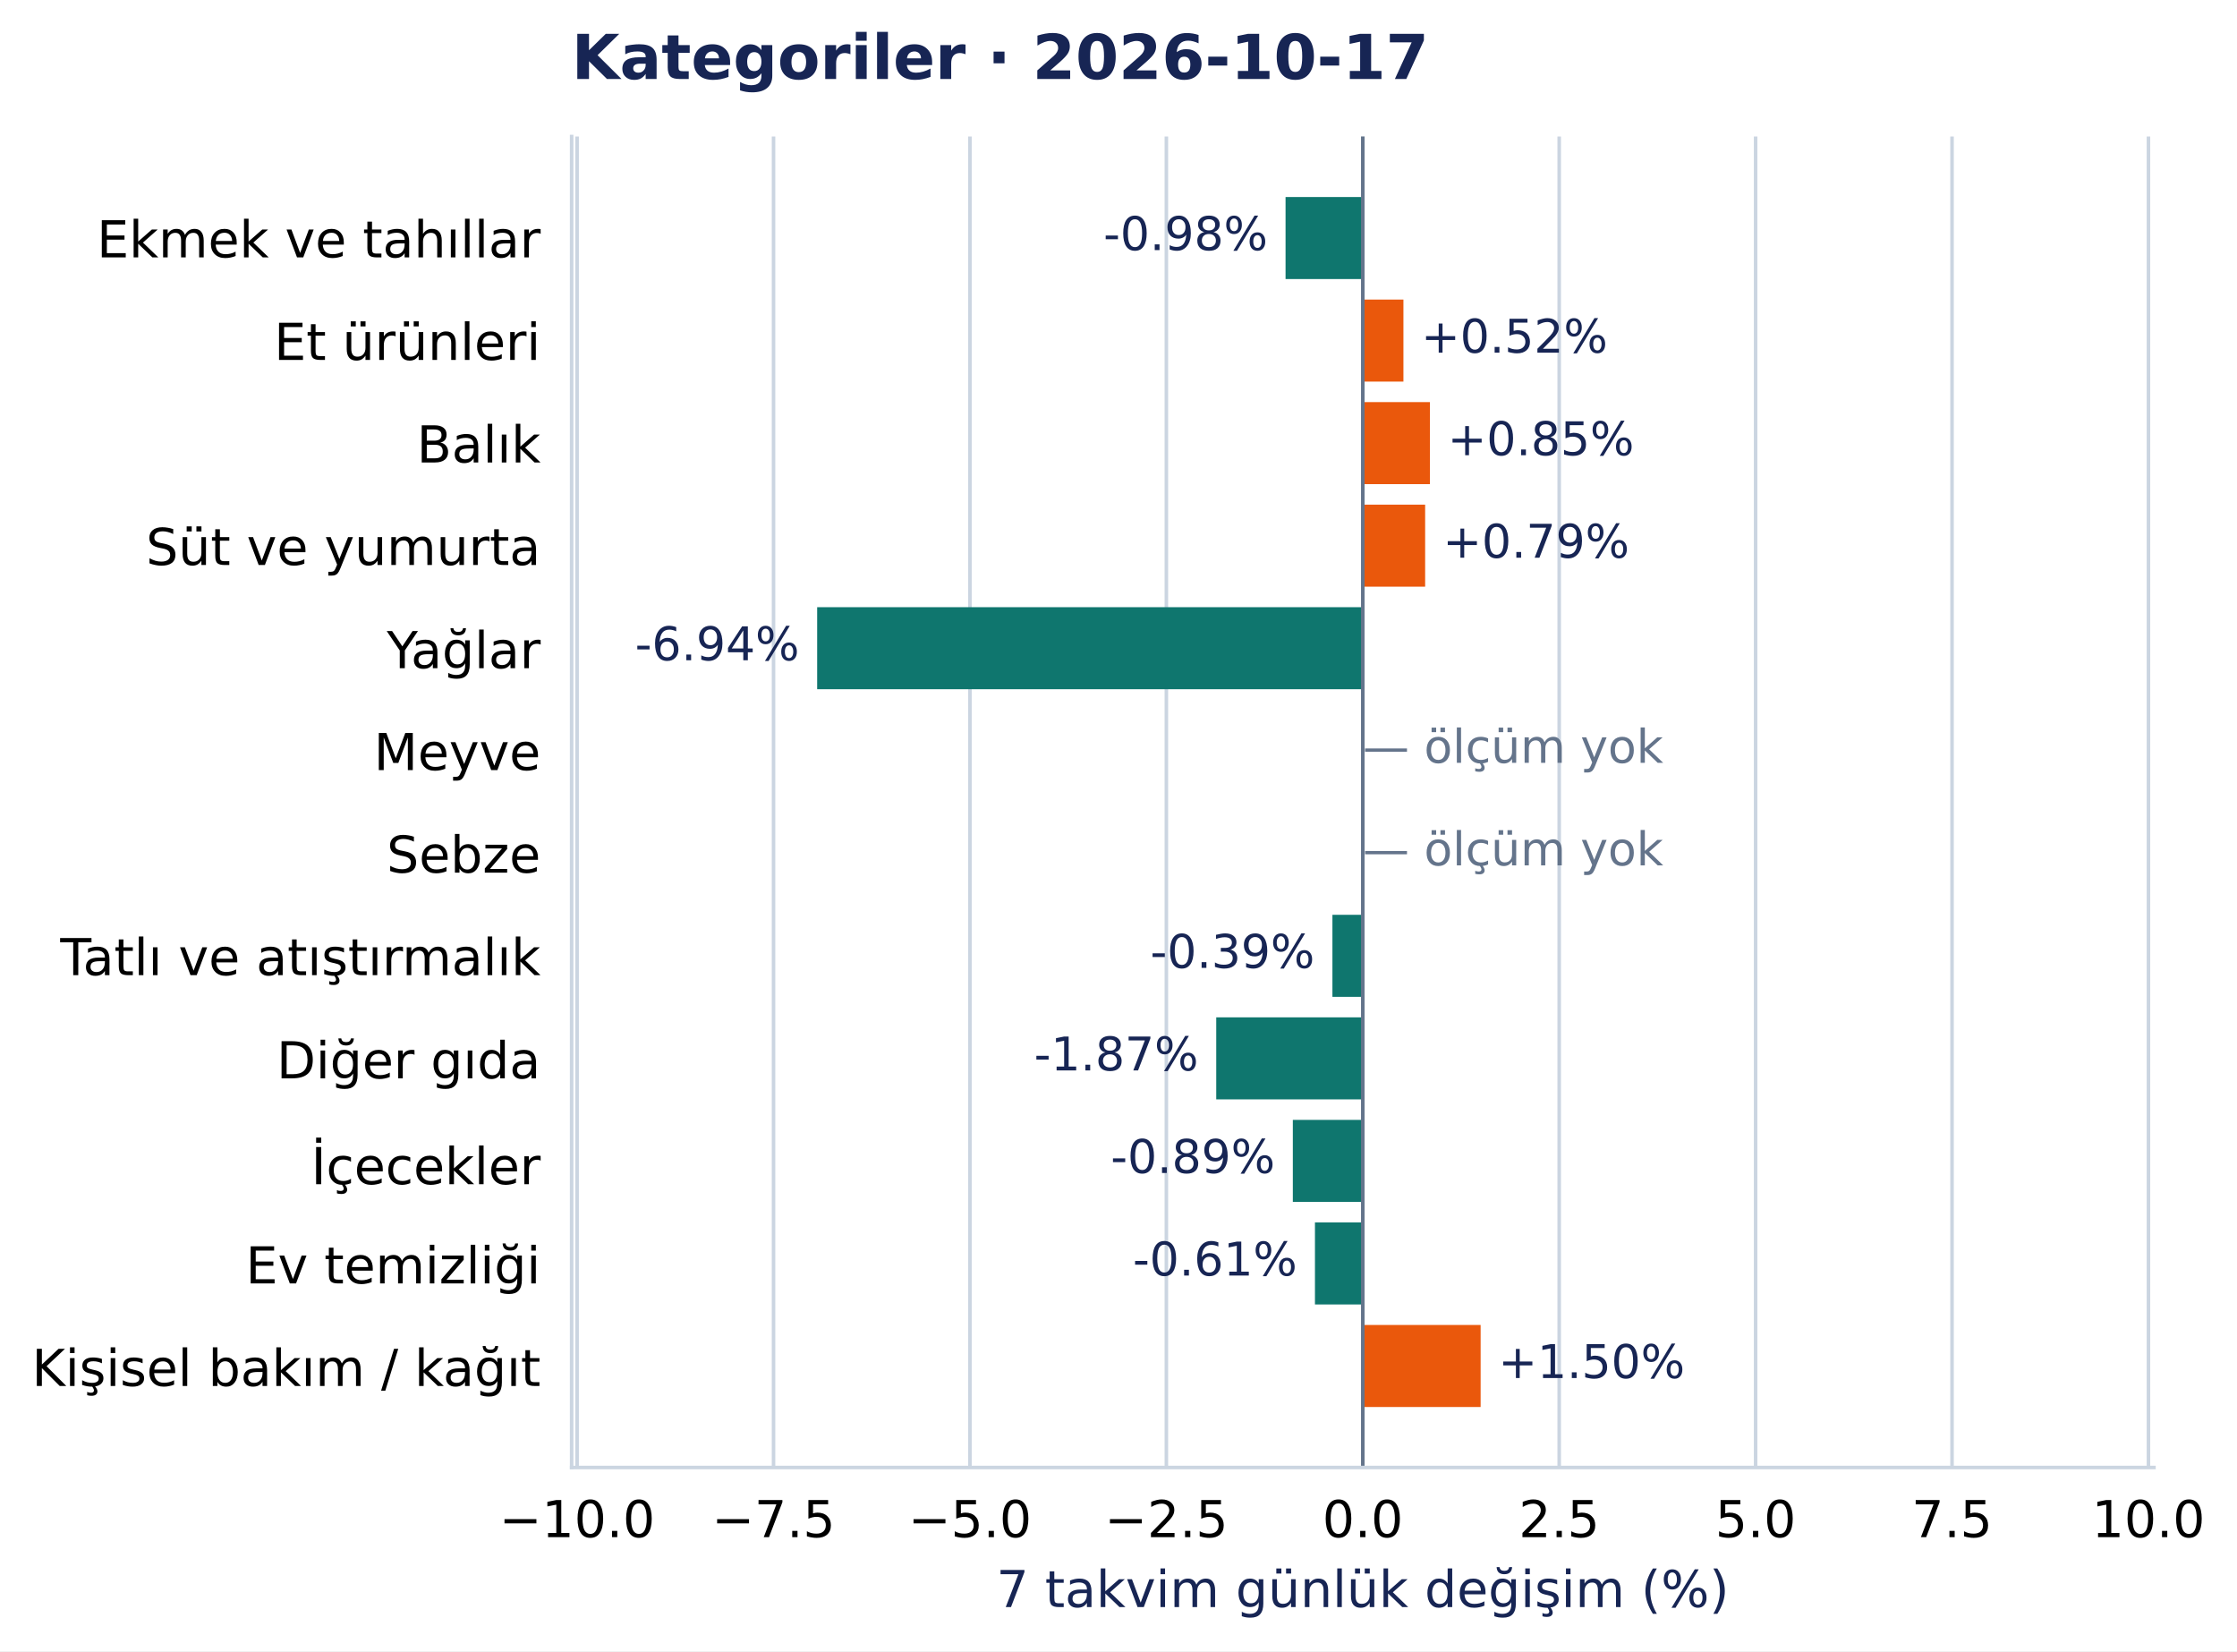
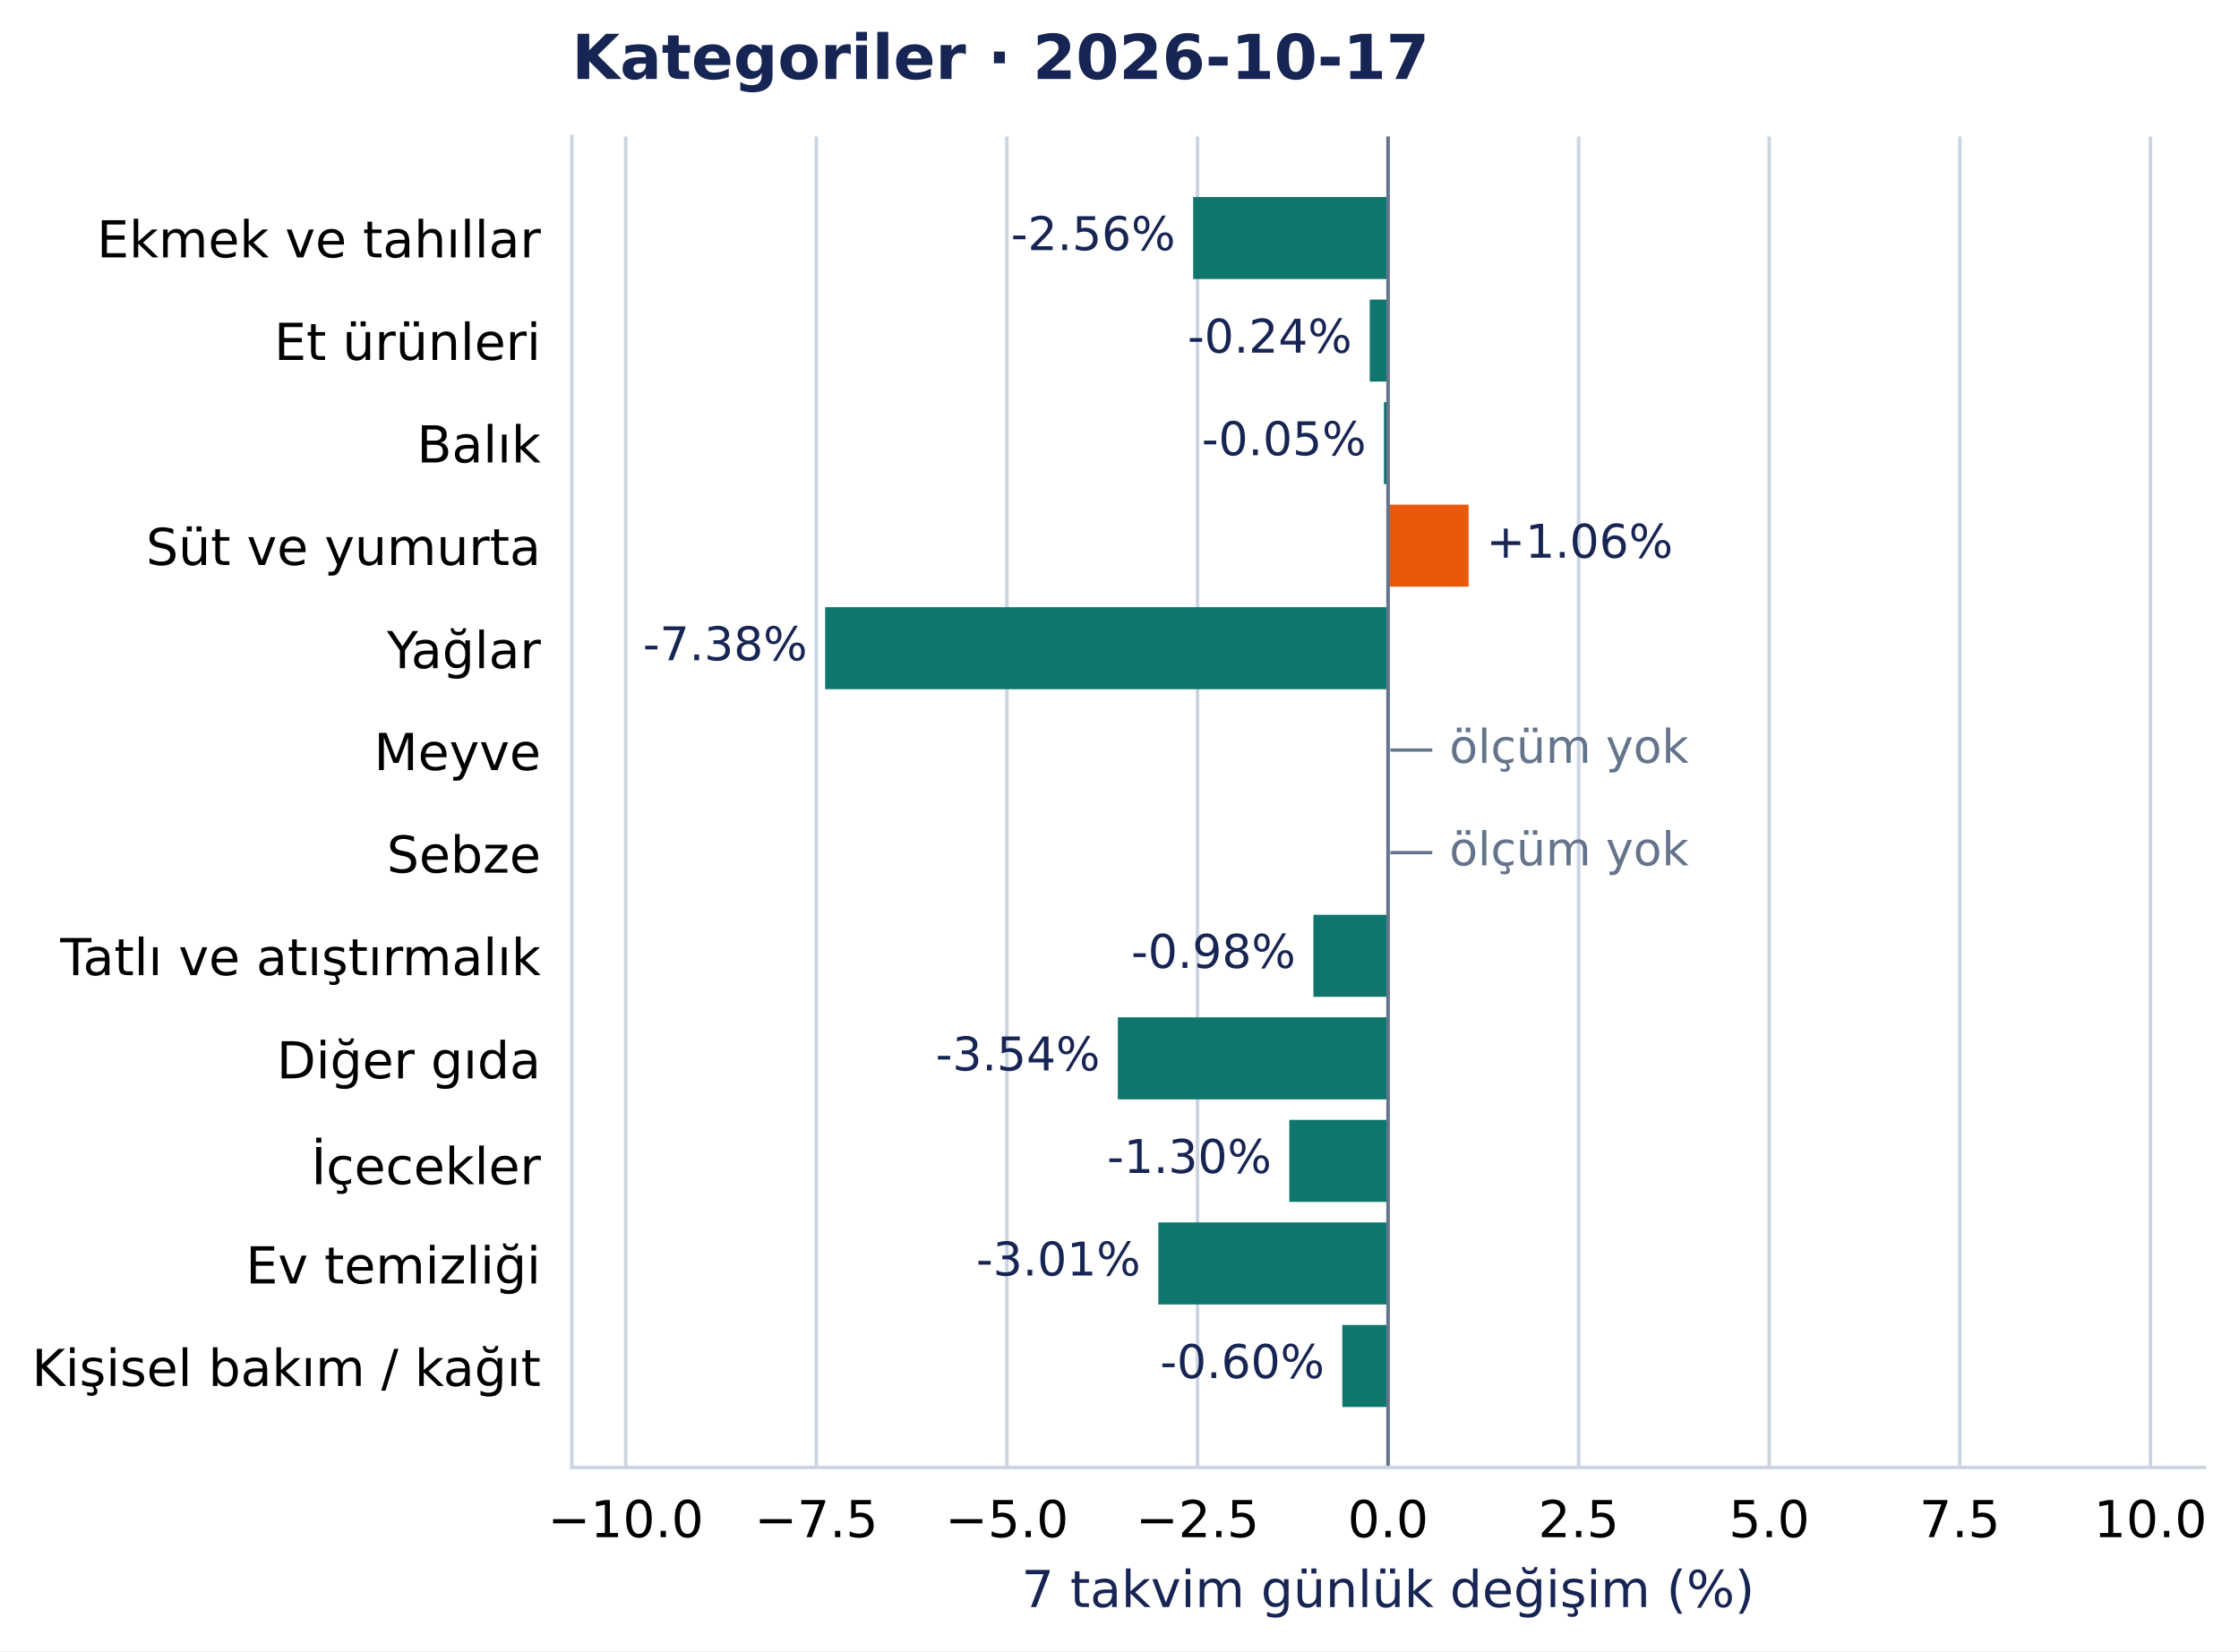
- <svg xmlns="http://www.w3.org/2000/svg" width="505.354pt" height="372.97pt" viewBox="0 0 505.354 372.97" version="1.1">
+ <svg xmlns="http://www.w3.org/2000/svg" width="505.632pt" height="372.97pt" viewBox="0 0 505.632 372.97" version="1.1">
  <defs>
    <style type="text/css">*{stroke-linejoin: round; stroke-linecap: butt}</style>
  </defs>
  <g id="figure_1">
    <g id="patch_1">
-       <path d="M 0 372.97 L 505.354 372.97 L 505.354 0 L 0 0 z " style="fill: #ffffff" />
+       <path d="M 0 372.97 L 505.632 372.97 L 505.632 0 L 0 0 z " style="fill: #ffffff" />
    </g>
    <g id="axes_1">
      <g id="patch_2">
-         <path d="M 129.135 331.478 L 486.59 331.478 L 486.59 30.838 L 129.135 30.838 z " style="fill: #ffffff" />
+         <path d="M 129.135 331.478 L 497.798 331.478 L 497.798 30.838 L 129.135 30.838 z " style="fill: #ffffff" />
      </g>
      <g id="matplotlib.axis_1">
        <g id="xtick_1">
          <g id="line2d_1">
-             <path d="M 130.374 331.478 L 130.374 30.838 " clip-path="url(#pd785d66a22)" style="fill: none; stroke: #cbd5e1; stroke-width: 0.8; stroke-linecap: square" />
+             <path d="M 141.304 331.478 L 141.304 30.838 " clip-path="url(#pcea90821e2)" style="fill: none; stroke: #cbd5e1; stroke-width: 0.8; stroke-linecap: square" />
          </g>
          <g id="line2d_2" />
          <g id="text_1">
-             <text style="font-size: 11.5px; font-family: 'DejaVu Sans', 'Bitstream Vera Sans', 'Computer Modern Sans Serif', 'Lucida Grande', 'Verdana', 'Geneva', 'Lucid', 'Arial', 'Helvetica', 'Avant Garde', sans-serif; text-anchor: middle" x="130.374" y="347.216" transform="rotate(-0 130.374 347.2157)">−10.0</text>
+             <text style="font-size: 11.5px; font-family: 'DejaVu Sans', 'Bitstream Vera Sans', 'Computer Modern Sans Serif', 'Lucida Grande', 'Verdana', 'Geneva', 'Lucid', 'Arial', 'Helvetica', 'Avant Garde', sans-serif; text-anchor: middle" x="141.304" y="347.216" transform="rotate(-0 141.3042 347.2157)">−10.0</text>
          </g>
        </g>
        <g id="xtick_2">
          <g id="line2d_3">
-             <path d="M 174.746 331.478 L 174.746 30.838 " clip-path="url(#pd785d66a22)" style="fill: none; stroke: #cbd5e1; stroke-width: 0.8; stroke-linecap: square" />
+             <path d="M 184.345 331.478 L 184.345 30.838 " clip-path="url(#pcea90821e2)" style="fill: none; stroke: #cbd5e1; stroke-width: 0.8; stroke-linecap: square" />
          </g>
          <g id="line2d_4" />
          <g id="text_2">
-             <text style="font-size: 11.5px; font-family: 'DejaVu Sans', 'Bitstream Vera Sans', 'Computer Modern Sans Serif', 'Lucida Grande', 'Verdana', 'Geneva', 'Lucid', 'Arial', 'Helvetica', 'Avant Garde', sans-serif; text-anchor: middle" x="174.746" y="347.216" transform="rotate(-0 174.7462 347.2157)">−7.5</text>
+             <text style="font-size: 11.5px; font-family: 'DejaVu Sans', 'Bitstream Vera Sans', 'Computer Modern Sans Serif', 'Lucida Grande', 'Verdana', 'Geneva', 'Lucid', 'Arial', 'Helvetica', 'Avant Garde', sans-serif; text-anchor: middle" x="184.345" y="347.216" transform="rotate(-0 184.3448 347.2157)">−7.5</text>
          </g>
        </g>
        <g id="xtick_3">
          <g id="line2d_5">
-             <path d="M 219.118 331.478 L 219.118 30.838 " clip-path="url(#pd785d66a22)" style="fill: none; stroke: #cbd5e1; stroke-width: 0.8; stroke-linecap: square" />
+             <path d="M 227.385 331.478 L 227.385 30.838 " clip-path="url(#pcea90821e2)" style="fill: none; stroke: #cbd5e1; stroke-width: 0.8; stroke-linecap: square" />
          </g>
          <g id="line2d_6" />
          <g id="text_3">
-             <text style="font-size: 11.5px; font-family: 'DejaVu Sans', 'Bitstream Vera Sans', 'Computer Modern Sans Serif', 'Lucida Grande', 'Verdana', 'Geneva', 'Lucid', 'Arial', 'Helvetica', 'Avant Garde', sans-serif; text-anchor: middle" x="219.118" y="347.216" transform="rotate(-0 219.1183 347.2157)">−5.0</text>
+             <text style="font-size: 11.5px; font-family: 'DejaVu Sans', 'Bitstream Vera Sans', 'Computer Modern Sans Serif', 'Lucida Grande', 'Verdana', 'Geneva', 'Lucid', 'Arial', 'Helvetica', 'Avant Garde', sans-serif; text-anchor: middle" x="227.385" y="347.216" transform="rotate(-0 227.3854 347.2157)">−5.0</text>
          </g>
        </g>
        <g id="xtick_4">
          <g id="line2d_7">
-             <path d="M 263.491 331.478 L 263.491 30.838 " clip-path="url(#pd785d66a22)" style="fill: none; stroke: #cbd5e1; stroke-width: 0.8; stroke-linecap: square" />
+             <path d="M 270.426 331.478 L 270.426 30.838 " clip-path="url(#pcea90821e2)" style="fill: none; stroke: #cbd5e1; stroke-width: 0.8; stroke-linecap: square" />
          </g>
          <g id="line2d_8" />
          <g id="text_4">
-             <text style="font-size: 11.5px; font-family: 'DejaVu Sans', 'Bitstream Vera Sans', 'Computer Modern Sans Serif', 'Lucida Grande', 'Verdana', 'Geneva', 'Lucid', 'Arial', 'Helvetica', 'Avant Garde', sans-serif; text-anchor: middle" x="263.491" y="347.216" transform="rotate(-0 263.4905 347.2157)">−2.5</text>
+             <text style="font-size: 11.5px; font-family: 'DejaVu Sans', 'Bitstream Vera Sans', 'Computer Modern Sans Serif', 'Lucida Grande', 'Verdana', 'Geneva', 'Lucid', 'Arial', 'Helvetica', 'Avant Garde', sans-serif; text-anchor: middle" x="270.426" y="347.216" transform="rotate(-0 270.426 347.2157)">−2.5</text>
          </g>
        </g>
        <g id="xtick_5">
          <g id="line2d_9">
-             <path d="M 307.863 331.478 L 307.863 30.838 " clip-path="url(#pd785d66a22)" style="fill: none; stroke: #cbd5e1; stroke-width: 0.8; stroke-linecap: square" />
+             <path d="M 313.467 331.478 L 313.467 30.838 " clip-path="url(#pcea90821e2)" style="fill: none; stroke: #cbd5e1; stroke-width: 0.8; stroke-linecap: square" />
          </g>
          <g id="line2d_10" />
          <g id="text_5">
-             <text style="font-size: 11.5px; font-family: 'DejaVu Sans', 'Bitstream Vera Sans', 'Computer Modern Sans Serif', 'Lucida Grande', 'Verdana', 'Geneva', 'Lucid', 'Arial', 'Helvetica', 'Avant Garde', sans-serif; text-anchor: middle" x="307.863" y="347.216" transform="rotate(-0 307.8627 347.2157)">0.0</text>
+             <text style="font-size: 11.5px; font-family: 'DejaVu Sans', 'Bitstream Vera Sans', 'Computer Modern Sans Serif', 'Lucida Grande', 'Verdana', 'Geneva', 'Lucid', 'Arial', 'Helvetica', 'Avant Garde', sans-serif; text-anchor: middle" x="313.467" y="347.216" transform="rotate(-0 313.4666 347.2157)">0.0</text>
          </g>
        </g>
        <g id="xtick_6">
          <g id="line2d_11">
-             <path d="M 352.235 331.478 L 352.235 30.838 " clip-path="url(#pd785d66a22)" style="fill: none; stroke: #cbd5e1; stroke-width: 0.8; stroke-linecap: square" />
+             <path d="M 356.507 331.478 L 356.507 30.838 " clip-path="url(#pcea90821e2)" style="fill: none; stroke: #cbd5e1; stroke-width: 0.8; stroke-linecap: square" />
          </g>
          <g id="line2d_12" />
          <g id="text_6">
-             <text style="font-size: 11.5px; font-family: 'DejaVu Sans', 'Bitstream Vera Sans', 'Computer Modern Sans Serif', 'Lucida Grande', 'Verdana', 'Geneva', 'Lucid', 'Arial', 'Helvetica', 'Avant Garde', sans-serif; text-anchor: middle" x="352.235" y="347.216" transform="rotate(-0 352.2348 347.2157)">2.5</text>
+             <text style="font-size: 11.5px; font-family: 'DejaVu Sans', 'Bitstream Vera Sans', 'Computer Modern Sans Serif', 'Lucida Grande', 'Verdana', 'Geneva', 'Lucid', 'Arial', 'Helvetica', 'Avant Garde', sans-serif; text-anchor: middle" x="356.507" y="347.216" transform="rotate(-0 356.5071 347.2157)">2.5</text>
          </g>
        </g>
        <g id="xtick_7">
          <g id="line2d_13">
-             <path d="M 396.607 331.478 L 396.607 30.838 " clip-path="url(#pd785d66a22)" style="fill: none; stroke: #cbd5e1; stroke-width: 0.8; stroke-linecap: square" />
+             <path d="M 399.548 331.478 L 399.548 30.838 " clip-path="url(#pcea90821e2)" style="fill: none; stroke: #cbd5e1; stroke-width: 0.8; stroke-linecap: square" />
          </g>
          <g id="line2d_14" />
          <g id="text_7">
-             <text style="font-size: 11.5px; font-family: 'DejaVu Sans', 'Bitstream Vera Sans', 'Computer Modern Sans Serif', 'Lucida Grande', 'Verdana', 'Geneva', 'Lucid', 'Arial', 'Helvetica', 'Avant Garde', sans-serif; text-anchor: middle" x="396.607" y="347.216" transform="rotate(-0 396.607 347.2157)">5.0</text>
+             <text style="font-size: 11.5px; font-family: 'DejaVu Sans', 'Bitstream Vera Sans', 'Computer Modern Sans Serif', 'Lucida Grande', 'Verdana', 'Geneva', 'Lucid', 'Arial', 'Helvetica', 'Avant Garde', sans-serif; text-anchor: middle" x="399.548" y="347.216" transform="rotate(-0 399.5477 347.2157)">5.0</text>
          </g>
        </g>
        <g id="xtick_8">
          <g id="line2d_15">
-             <path d="M 440.979 331.478 L 440.979 30.838 " clip-path="url(#pd785d66a22)" style="fill: none; stroke: #cbd5e1; stroke-width: 0.8; stroke-linecap: square" />
+             <path d="M 442.588 331.478 L 442.588 30.838 " clip-path="url(#pcea90821e2)" style="fill: none; stroke: #cbd5e1; stroke-width: 0.8; stroke-linecap: square" />
          </g>
          <g id="line2d_16" />
          <g id="text_8">
-             <text style="font-size: 11.5px; font-family: 'DejaVu Sans', 'Bitstream Vera Sans', 'Computer Modern Sans Serif', 'Lucida Grande', 'Verdana', 'Geneva', 'Lucid', 'Arial', 'Helvetica', 'Avant Garde', sans-serif; text-anchor: middle" x="440.979" y="347.216" transform="rotate(-0 440.9792 347.2157)">7.5</text>
+             <text style="font-size: 11.5px; font-family: 'DejaVu Sans', 'Bitstream Vera Sans', 'Computer Modern Sans Serif', 'Lucida Grande', 'Verdana', 'Geneva', 'Lucid', 'Arial', 'Helvetica', 'Avant Garde', sans-serif; text-anchor: middle" x="442.588" y="347.216" transform="rotate(-0 442.5883 347.2157)">7.5</text>
          </g>
        </g>
        <g id="xtick_9">
          <g id="line2d_17">
-             <path d="M 485.351 331.478 L 485.351 30.838 " clip-path="url(#pd785d66a22)" style="fill: none; stroke: #cbd5e1; stroke-width: 0.8; stroke-linecap: square" />
+             <path d="M 485.629 331.478 L 485.629 30.838 " clip-path="url(#pcea90821e2)" style="fill: none; stroke: #cbd5e1; stroke-width: 0.8; stroke-linecap: square" />
          </g>
          <g id="line2d_18" />
          <g id="text_9">
-             <text style="font-size: 11.5px; font-family: 'DejaVu Sans', 'Bitstream Vera Sans', 'Computer Modern Sans Serif', 'Lucida Grande', 'Verdana', 'Geneva', 'Lucid', 'Arial', 'Helvetica', 'Avant Garde', sans-serif; text-anchor: middle" x="485.351" y="347.216" transform="rotate(-0 485.3513 347.2157)">10.0</text>
+             <text style="font-size: 11.5px; font-family: 'DejaVu Sans', 'Bitstream Vera Sans', 'Computer Modern Sans Serif', 'Lucida Grande', 'Verdana', 'Geneva', 'Lucid', 'Arial', 'Helvetica', 'Avant Garde', sans-serif; text-anchor: middle" x="485.629" y="347.216" transform="rotate(-0 485.6289 347.2157)">10.0</text>
          </g>
        </g>
        <g id="text_10">
-           <text style="font-size: 11.5px; font-family: 'DejaVu Sans', 'Bitstream Vera Sans', 'Computer Modern Sans Serif', 'Lucida Grande', 'Verdana', 'Geneva', 'Lucid', 'Arial', 'Helvetica', 'Avant Garde', sans-serif; text-anchor: middle; fill: #172554" x="307.863" y="363.008" transform="rotate(-0 307.8627 363.0077)">7 takvim günlük değişim (%)</text>
+           <text style="font-size: 11.5px; font-family: 'DejaVu Sans', 'Bitstream Vera Sans', 'Computer Modern Sans Serif', 'Lucida Grande', 'Verdana', 'Geneva', 'Lucid', 'Arial', 'Helvetica', 'Avant Garde', sans-serif; text-anchor: middle; fill: #172554" x="313.467" y="363.008" transform="rotate(-0 313.4666 363.0077)">7 takvim günlük değişim (%)</text>
        </g>
      </g>
      <g id="matplotlib.axis_2">
        <g id="ytick_1">
          <g id="line2d_19" />
          <g id="text_11">
            <text style="font-size: 11.5px; font-family: 'DejaVu Sans', 'Bitstream Vera Sans', 'Computer Modern Sans Serif', 'Lucida Grande', 'Verdana', 'Geneva', 'Lucid', 'Arial', 'Helvetica', 'Avant Garde', sans-serif; text-anchor: end" x="122.135" y="58.137" transform="rotate(-0 122.1353 58.13713)">Ekmek ve tahıllar</text>
          </g>
        </g>
        <g id="ytick_2">
          <g id="line2d_20" />
          <g id="text_12">
            <text style="font-size: 11.5px; font-family: 'DejaVu Sans', 'Bitstream Vera Sans', 'Computer Modern Sans Serif', 'Lucida Grande', 'Verdana', 'Geneva', 'Lucid', 'Arial', 'Helvetica', 'Avant Garde', sans-serif; text-anchor: end" x="122.135" y="81.299" transform="rotate(-0 122.1353 81.29896)">Et ürünleri</text>
          </g>
        </g>
        <g id="ytick_3">
          <g id="line2d_21" />
          <g id="text_13">
            <text style="font-size: 11.5px; font-family: 'DejaVu Sans', 'Bitstream Vera Sans', 'Computer Modern Sans Serif', 'Lucida Grande', 'Verdana', 'Geneva', 'Lucid', 'Arial', 'Helvetica', 'Avant Garde', sans-serif; text-anchor: end" x="122.135" y="104.461" transform="rotate(-0 122.1353 104.4608)">Balık</text>
          </g>
        </g>
        <g id="ytick_4">
          <g id="line2d_22" />
          <g id="text_14">
            <text style="font-size: 11.5px; font-family: 'DejaVu Sans', 'Bitstream Vera Sans', 'Computer Modern Sans Serif', 'Lucida Grande', 'Verdana', 'Geneva', 'Lucid', 'Arial', 'Helvetica', 'Avant Garde', sans-serif; text-anchor: end" x="122.135" y="127.622" transform="rotate(-0 122.1353 127.6222)">Süt ve yumurta</text>
          </g>
        </g>
        <g id="ytick_5">
          <g id="line2d_23" />
          <g id="text_15">
            <text style="font-size: 11.5px; font-family: 'DejaVu Sans', 'Bitstream Vera Sans', 'Computer Modern Sans Serif', 'Lucida Grande', 'Verdana', 'Geneva', 'Lucid', 'Arial', 'Helvetica', 'Avant Garde', sans-serif; text-anchor: end" x="122.135" y="150.93" transform="rotate(-0 122.1353 150.93)">Yağlar</text>
          </g>
        </g>
        <g id="ytick_6">
          <g id="line2d_24" />
          <g id="text_16">
            <text style="font-size: 11.5px; font-family: 'DejaVu Sans', 'Bitstream Vera Sans', 'Computer Modern Sans Serif', 'Lucida Grande', 'Verdana', 'Geneva', 'Lucid', 'Arial', 'Helvetica', 'Avant Garde', sans-serif; text-anchor: end" x="122.135" y="173.946" transform="rotate(-0 122.1353 173.9458)">Meyve</text>
          </g>
        </g>
        <g id="ytick_7">
          <g id="line2d_25" />
          <g id="text_17">
            <text style="font-size: 11.5px; font-family: 'DejaVu Sans', 'Bitstream Vera Sans', 'Computer Modern Sans Serif', 'Lucida Grande', 'Verdana', 'Geneva', 'Lucid', 'Arial', 'Helvetica', 'Avant Garde', sans-serif; text-anchor: end" x="122.135" y="197.108" transform="rotate(-0 122.1353 197.1081)">Sebze</text>
          </g>
        </g>
        <g id="ytick_8">
          <g id="line2d_26" />
          <g id="text_18">
            <text style="font-size: 11.5px; font-family: 'DejaVu Sans', 'Bitstream Vera Sans', 'Computer Modern Sans Serif', 'Lucida Grande', 'Verdana', 'Geneva', 'Lucid', 'Arial', 'Helvetica', 'Avant Garde', sans-serif; text-anchor: end" x="122.135" y="220.27" transform="rotate(-0 122.1353 220.27)">Tatlı ve atıştırmalık</text>
          </g>
        </g>
        <g id="ytick_9">
          <g id="line2d_27" />
          <g id="text_19">
            <text style="font-size: 11.5px; font-family: 'DejaVu Sans', 'Bitstream Vera Sans', 'Computer Modern Sans Serif', 'Lucida Grande', 'Verdana', 'Geneva', 'Lucid', 'Arial', 'Helvetica', 'Avant Garde', sans-serif; text-anchor: end" x="122.135" y="243.577" transform="rotate(-0 122.1353 243.5773)">Diğer gıda</text>
          </g>
        </g>
        <g id="ytick_10">
          <g id="line2d_28" />
          <g id="text_20">
            <text style="font-size: 11.5px; font-family: 'DejaVu Sans', 'Bitstream Vera Sans', 'Computer Modern Sans Serif', 'Lucida Grande', 'Verdana', 'Geneva', 'Lucid', 'Arial', 'Helvetica', 'Avant Garde', sans-serif; text-anchor: end" x="122.135" y="267.48" transform="rotate(-0 122.1353 267.4804)">İçecekler</text>
          </g>
        </g>
        <g id="ytick_11">
          <g id="line2d_29" />
          <g id="text_21">
            <text style="font-size: 11.5px; font-family: 'DejaVu Sans', 'Bitstream Vera Sans', 'Computer Modern Sans Serif', 'Lucida Grande', 'Verdana', 'Geneva', 'Lucid', 'Arial', 'Helvetica', 'Avant Garde', sans-serif; text-anchor: end" x="122.135" y="289.901" transform="rotate(-0 122.1353 289.901)">Ev temizliği</text>
          </g>
        </g>
        <g id="ytick_12">
          <g id="line2d_30" />
          <g id="text_22">
            <text style="font-size: 11.5px; font-family: 'DejaVu Sans', 'Bitstream Vera Sans', 'Computer Modern Sans Serif', 'Lucida Grande', 'Verdana', 'Geneva', 'Lucid', 'Arial', 'Helvetica', 'Avant Garde', sans-serif; text-anchor: end" x="122.135" y="313.063" transform="rotate(-0 122.1353 313.0628)">Kişisel bakım / kağıt</text>
          </g>
        </g>
      </g>
      <g id="patch_3">
-         <path d="M 307.863 44.503 L 290.415 44.503 L 290.415 63.033 L 307.863 63.033 z " clip-path="url(#pd785d66a22)" style="fill: #0f766e" />
+         <path d="M 313.467 44.503 L 269.449 44.503 L 269.449 63.033 L 313.467 63.033 z " clip-path="url(#pcea90821e2)" style="fill: #0f766e" />
      </g>
      <g id="patch_4">
-         <path d="M 307.863 67.665 L 317.045 67.665 L 317.045 86.195 L 307.863 86.195 z " clip-path="url(#pd785d66a22)" style="fill: #ea580c" />
+         <path d="M 313.467 67.665 L 309.33 67.665 L 309.33 86.195 L 313.467 86.195 z " clip-path="url(#pcea90821e2)" style="fill: #0f766e" />
      </g>
      <g id="patch_5">
-         <path d="M 307.863 90.827 L 323.028 90.827 L 323.028 109.356 L 307.863 109.356 z " clip-path="url(#pd785d66a22)" style="fill: #ea580c" />
+         <path d="M 313.467 90.827 L 312.531 90.827 L 312.531 109.356 L 313.467 109.356 z " clip-path="url(#pcea90821e2)" style="fill: #0f766e" />
      </g>
      <g id="patch_6">
-         <path d="M 307.863 113.989 L 321.949 113.989 L 321.949 132.518 L 307.863 132.518 z " clip-path="url(#pd785d66a22)" style="fill: #ea580c" />
+         <path d="M 313.467 113.989 L 331.656 113.989 L 331.656 132.518 L 313.467 132.518 z " clip-path="url(#pcea90821e2)" style="fill: #ea580c" />
      </g>
      <g id="patch_7">
-         <path d="M 307.863 137.151 L 184.602 137.151 L 184.602 155.68 L 307.863 155.68 z " clip-path="url(#pd785d66a22)" style="fill: #0f766e" />
+         <path d="M 313.467 137.151 L 186.342 137.151 L 186.342 155.68 L 313.467 155.68 z " clip-path="url(#pcea90821e2)" style="fill: #0f766e" />
      </g>
      <g id="patch_8">
-         <path d="M 307.863 206.636 L 301.004 206.636 L 301.004 225.166 L 307.863 225.166 z " clip-path="url(#pd785d66a22)" style="fill: #0f766e" />
+         <path d="M 313.467 206.636 L 296.606 206.636 L 296.606 225.166 L 313.467 225.166 z " clip-path="url(#pcea90821e2)" style="fill: #0f766e" />
      </g>
      <g id="patch_9">
-         <path d="M 307.863 229.798 L 274.756 229.798 L 274.756 248.327 L 307.863 248.327 z " clip-path="url(#pd785d66a22)" style="fill: #0f766e" />
+         <path d="M 313.467 229.798 L 252.439 229.798 L 252.439 248.327 L 313.467 248.327 z " clip-path="url(#pcea90821e2)" style="fill: #0f766e" />
      </g>
      <g id="patch_10">
-         <path d="M 307.863 252.96 L 292.06 252.96 L 292.06 271.489 L 307.863 271.489 z " clip-path="url(#pd785d66a22)" style="fill: #0f766e" />
+         <path d="M 313.467 252.96 L 291.164 252.96 L 291.164 271.489 L 313.467 271.489 z " clip-path="url(#pcea90821e2)" style="fill: #0f766e" />
      </g>
      <g id="patch_11">
-         <path d="M 307.863 276.122 L 297.057 276.122 L 297.057 294.651 L 307.863 294.651 z " clip-path="url(#pd785d66a22)" style="fill: #0f766e" />
+         <path d="M 313.467 276.122 L 261.59 276.122 L 261.59 294.651 L 313.467 294.651 z " clip-path="url(#pcea90821e2)" style="fill: #0f766e" />
      </g>
      <g id="patch_12">
-         <path d="M 307.863 299.283 L 334.484 299.283 L 334.484 317.813 L 307.863 317.813 z " clip-path="url(#pd785d66a22)" style="fill: #ea580c" />
+         <path d="M 313.467 299.283 L 303.127 299.283 L 303.127 317.813 L 313.467 317.813 z " clip-path="url(#pcea90821e2)" style="fill: #0f766e" />
      </g>
      <g id="line2d_31">
-         <path d="M 307.863 331.478 L 307.863 30.838 " clip-path="url(#pd785d66a22)" style="fill: none; stroke: #64748b; stroke-width: 0.8; stroke-linecap: square" />
+         <path d="M 313.467 331.478 L 313.467 30.838 " clip-path="url(#pcea90821e2)" style="fill: none; stroke: #64748b; stroke-width: 0.8; stroke-linecap: square" />
      </g>
      <g id="patch_13">
        <path d="M 129.135 331.478 L 129.135 30.838 " style="fill: none; stroke: #cbd5e1; stroke-width: 0.8; stroke-linejoin: miter; stroke-linecap: square" />
      </g>
      <g id="patch_14">
-         <path d="M 129.135 331.478 L 486.59 331.478 " style="fill: none; stroke: #cbd5e1; stroke-width: 0.8; stroke-linejoin: miter; stroke-linecap: square" />
+         <path d="M 129.135 331.478 L 497.798 331.478 " style="fill: none; stroke: #cbd5e1; stroke-width: 0.8; stroke-linejoin: miter; stroke-linecap: square" />
      </g>
      <g id="text_23">
-         <text style="font-size: 10.5px; font-family: 'DejaVu Sans', 'Bitstream Vera Sans', 'Computer Modern Sans Serif', 'Lucida Grande', 'Verdana', 'Geneva', 'Lucid', 'Arial', 'Helvetica', 'Avant Garde', sans-serif; text-anchor: end; fill: #172554" x="286.415" y="56.496" transform="rotate(-0 286.4151 56.49557)">-0.98%</text>
+         <text style="font-size: 10.5px; font-family: 'DejaVu Sans', 'Bitstream Vera Sans', 'Computer Modern Sans Serif', 'Lucida Grande', 'Verdana', 'Geneva', 'Lucid', 'Arial', 'Helvetica', 'Avant Garde', sans-serif; text-anchor: end; fill: #172554" x="265.449" y="56.496" transform="rotate(-0 265.4491 56.49557)">-2.56%</text>
      </g>
      <g id="text_24">
-         <text style="font-size: 10.5px; font-family: 'DejaVu Sans', 'Bitstream Vera Sans', 'Computer Modern Sans Serif', 'Lucida Grande', 'Verdana', 'Geneva', 'Lucid', 'Arial', 'Helvetica', 'Avant Garde', sans-serif; text-anchor: start; fill: #172554" x="321.045" y="79.657" transform="rotate(-0 321.0448 79.6574)">+0.52%</text>
+         <text style="font-size: 10.5px; font-family: 'DejaVu Sans', 'Bitstream Vera Sans', 'Computer Modern Sans Serif', 'Lucida Grande', 'Verdana', 'Geneva', 'Lucid', 'Arial', 'Helvetica', 'Avant Garde', sans-serif; text-anchor: end; fill: #172554" x="305.33" y="79.657" transform="rotate(-0 305.3301 79.6574)">-0.24%</text>
      </g>
      <g id="text_25">
-         <text style="font-size: 10.5px; font-family: 'DejaVu Sans', 'Bitstream Vera Sans', 'Computer Modern Sans Serif', 'Lucida Grande', 'Verdana', 'Geneva', 'Lucid', 'Arial', 'Helvetica', 'Avant Garde', sans-serif; text-anchor: start; fill: #172554" x="327.028" y="102.819" transform="rotate(-0 327.0283 102.8192)">+0.85%</text>
+         <text style="font-size: 10.5px; font-family: 'DejaVu Sans', 'Bitstream Vera Sans', 'Computer Modern Sans Serif', 'Lucida Grande', 'Verdana', 'Geneva', 'Lucid', 'Arial', 'Helvetica', 'Avant Garde', sans-serif; text-anchor: end; fill: #172554" x="308.531" y="102.819" transform="rotate(-0 308.5313 102.8192)">-0.05%</text>
      </g>
      <g id="text_26">
-         <text style="font-size: 10.5px; font-family: 'DejaVu Sans', 'Bitstream Vera Sans', 'Computer Modern Sans Serif', 'Lucida Grande', 'Verdana', 'Geneva', 'Lucid', 'Arial', 'Helvetica', 'Avant Garde', sans-serif; text-anchor: start; fill: #172554" x="325.949" y="125.981" transform="rotate(-0 325.9489 125.9811)">+0.79%</text>
+         <text style="font-size: 10.5px; font-family: 'DejaVu Sans', 'Bitstream Vera Sans', 'Computer Modern Sans Serif', 'Lucida Grande', 'Verdana', 'Geneva', 'Lucid', 'Arial', 'Helvetica', 'Avant Garde', sans-serif; text-anchor: start; fill: #172554" x="335.656" y="125.981" transform="rotate(-0 335.656 125.9811)">+1.06%</text>
      </g>
      <g id="text_27">
-         <text style="font-size: 10.5px; font-family: 'DejaVu Sans', 'Bitstream Vera Sans', 'Computer Modern Sans Serif', 'Lucida Grande', 'Verdana', 'Geneva', 'Lucid', 'Arial', 'Helvetica', 'Avant Garde', sans-serif; text-anchor: end; fill: #172554" x="180.602" y="149.143" transform="rotate(-0 180.6024 149.1429)">-6.94%</text>
+         <text style="font-size: 10.5px; font-family: 'DejaVu Sans', 'Bitstream Vera Sans', 'Computer Modern Sans Serif', 'Lucida Grande', 'Verdana', 'Geneva', 'Lucid', 'Arial', 'Helvetica', 'Avant Garde', sans-serif; text-anchor: end; fill: #172554" x="182.342" y="149.143" transform="rotate(-0 182.3416 149.1429)">-7.38%</text>
      </g>
      <g id="text_28">
-         <text style="font-size: 10.5px; font-family: 'DejaVu Sans', 'Bitstream Vera Sans', 'Computer Modern Sans Serif', 'Lucida Grande', 'Verdana', 'Geneva', 'Lucid', 'Arial', 'Helvetica', 'Avant Garde', sans-serif; text-anchor: start; fill: #64748b" x="307.863" y="172.305" transform="rotate(-0 307.8627 172.3051)">  — ölçüm yok</text>
+         <text style="font-size: 10.5px; font-family: 'DejaVu Sans', 'Bitstream Vera Sans', 'Computer Modern Sans Serif', 'Lucida Grande', 'Verdana', 'Geneva', 'Lucid', 'Arial', 'Helvetica', 'Avant Garde', sans-serif; text-anchor: start; fill: #64748b" x="313.467" y="172.305" transform="rotate(-0 313.4666 172.3051)">  — ölçüm yok</text>
      </g>
      <g id="text_29">
-         <text style="font-size: 10.5px; font-family: 'DejaVu Sans', 'Bitstream Vera Sans', 'Computer Modern Sans Serif', 'Lucida Grande', 'Verdana', 'Geneva', 'Lucid', 'Arial', 'Helvetica', 'Avant Garde', sans-serif; text-anchor: start; fill: #64748b" x="307.863" y="195.467" transform="rotate(-0 307.8627 195.467)">  — ölçüm yok</text>
+         <text style="font-size: 10.5px; font-family: 'DejaVu Sans', 'Bitstream Vera Sans', 'Computer Modern Sans Serif', 'Lucida Grande', 'Verdana', 'Geneva', 'Lucid', 'Arial', 'Helvetica', 'Avant Garde', sans-serif; text-anchor: start; fill: #64748b" x="313.467" y="195.467" transform="rotate(-0 313.4666 195.467)">  — ölçüm yok</text>
      </g>
      <g id="text_30">
-         <text style="font-size: 10.5px; font-family: 'DejaVu Sans', 'Bitstream Vera Sans', 'Computer Modern Sans Serif', 'Lucida Grande', 'Verdana', 'Geneva', 'Lucid', 'Arial', 'Helvetica', 'Avant Garde', sans-serif; text-anchor: end; fill: #172554" x="297.004" y="218.628" transform="rotate(-0 297.0036 218.6284)">-0.39%</text>
+         <text style="font-size: 10.5px; font-family: 'DejaVu Sans', 'Bitstream Vera Sans', 'Computer Modern Sans Serif', 'Lucida Grande', 'Verdana', 'Geneva', 'Lucid', 'Arial', 'Helvetica', 'Avant Garde', sans-serif; text-anchor: end; fill: #172554" x="292.606" y="218.628" transform="rotate(-0 292.6057 218.6284)">-0.98%</text>
      </g>
      <g id="text_31">
-         <text style="font-size: 10.5px; font-family: 'DejaVu Sans', 'Bitstream Vera Sans', 'Computer Modern Sans Serif', 'Lucida Grande', 'Verdana', 'Geneva', 'Lucid', 'Arial', 'Helvetica', 'Avant Garde', sans-serif; text-anchor: end; fill: #172554" x="270.756" y="241.79" transform="rotate(-0 270.7563 241.7902)">-1.87%</text>
+         <text style="font-size: 10.5px; font-family: 'DejaVu Sans', 'Bitstream Vera Sans', 'Computer Modern Sans Serif', 'Lucida Grande', 'Verdana', 'Geneva', 'Lucid', 'Arial', 'Helvetica', 'Avant Garde', sans-serif; text-anchor: end; fill: #172554" x="248.439" y="241.79" transform="rotate(-0 248.4393 241.7902)">-3.54%</text>
      </g>
      <g id="text_32">
-         <text style="font-size: 10.5px; font-family: 'DejaVu Sans', 'Bitstream Vera Sans', 'Computer Modern Sans Serif', 'Lucida Grande', 'Verdana', 'Geneva', 'Lucid', 'Arial', 'Helvetica', 'Avant Garde', sans-serif; text-anchor: end; fill: #172554" x="288.06" y="264.952" transform="rotate(-0 288.0604 264.9521)">-0.89%</text>
+         <text style="font-size: 10.5px; font-family: 'DejaVu Sans', 'Bitstream Vera Sans', 'Computer Modern Sans Serif', 'Lucida Grande', 'Verdana', 'Geneva', 'Lucid', 'Arial', 'Helvetica', 'Avant Garde', sans-serif; text-anchor: end; fill: #172554" x="287.164" y="264.952" transform="rotate(-0 287.1645 264.9521)">-1.30%</text>
      </g>
      <g id="text_33">
-         <text style="font-size: 10.5px; font-family: 'DejaVu Sans', 'Bitstream Vera Sans', 'Computer Modern Sans Serif', 'Lucida Grande', 'Verdana', 'Geneva', 'Lucid', 'Arial', 'Helvetica', 'Avant Garde', sans-serif; text-anchor: end; fill: #172554" x="293.057" y="288.114" transform="rotate(-0 293.0571 288.1139)">-0.61%</text>
+         <text style="font-size: 10.5px; font-family: 'DejaVu Sans', 'Bitstream Vera Sans', 'Computer Modern Sans Serif', 'Lucida Grande', 'Verdana', 'Geneva', 'Lucid', 'Arial', 'Helvetica', 'Avant Garde', sans-serif; text-anchor: end; fill: #172554" x="257.59" y="288.114" transform="rotate(-0 257.5896 288.1139)">-3.01%</text>
      </g>
      <g id="text_34">
-         <text style="font-size: 10.5px; font-family: 'DejaVu Sans', 'Bitstream Vera Sans', 'Computer Modern Sans Serif', 'Lucida Grande', 'Verdana', 'Geneva', 'Lucid', 'Arial', 'Helvetica', 'Avant Garde', sans-serif; text-anchor: start; fill: #172554" x="338.484" y="311.276" transform="rotate(-0 338.4843 311.2757)">+1.50%</text>
+         <text style="font-size: 10.5px; font-family: 'DejaVu Sans', 'Bitstream Vera Sans', 'Computer Modern Sans Serif', 'Lucida Grande', 'Verdana', 'Geneva', 'Lucid', 'Arial', 'Helvetica', 'Avant Garde', sans-serif; text-anchor: end; fill: #172554" x="299.127" y="311.276" transform="rotate(-0 299.1267 311.2757)">-0.60%</text>
      </g>
      <g id="text_35">
        <text style="font-weight: 700; font-size: 14px; font-family: 'DejaVu Sans', 'Bitstream Vera Sans', 'Computer Modern Sans Serif', 'Lucida Grande', 'Verdana', 'Geneva', 'Lucid', 'Arial', 'Helvetica', 'Avant Garde', sans-serif; text-anchor: start; fill: #172554" x="129.135" y="17.838" transform="rotate(-0 129.1353 17.83781)">Kategoriler · 2026-10-17</text>
      </g>
    </g>
  </g>
  <defs>
-     <clipPath id="pd785d66a22">
-       <rect x="129.135" y="30.838" width="357.455" height="300.641" />
+     <clipPath id="pcea90821e2">
+       <rect x="129.135" y="30.838" width="368.663" height="300.641" />
    </clipPath>
  </defs>
</svg>
